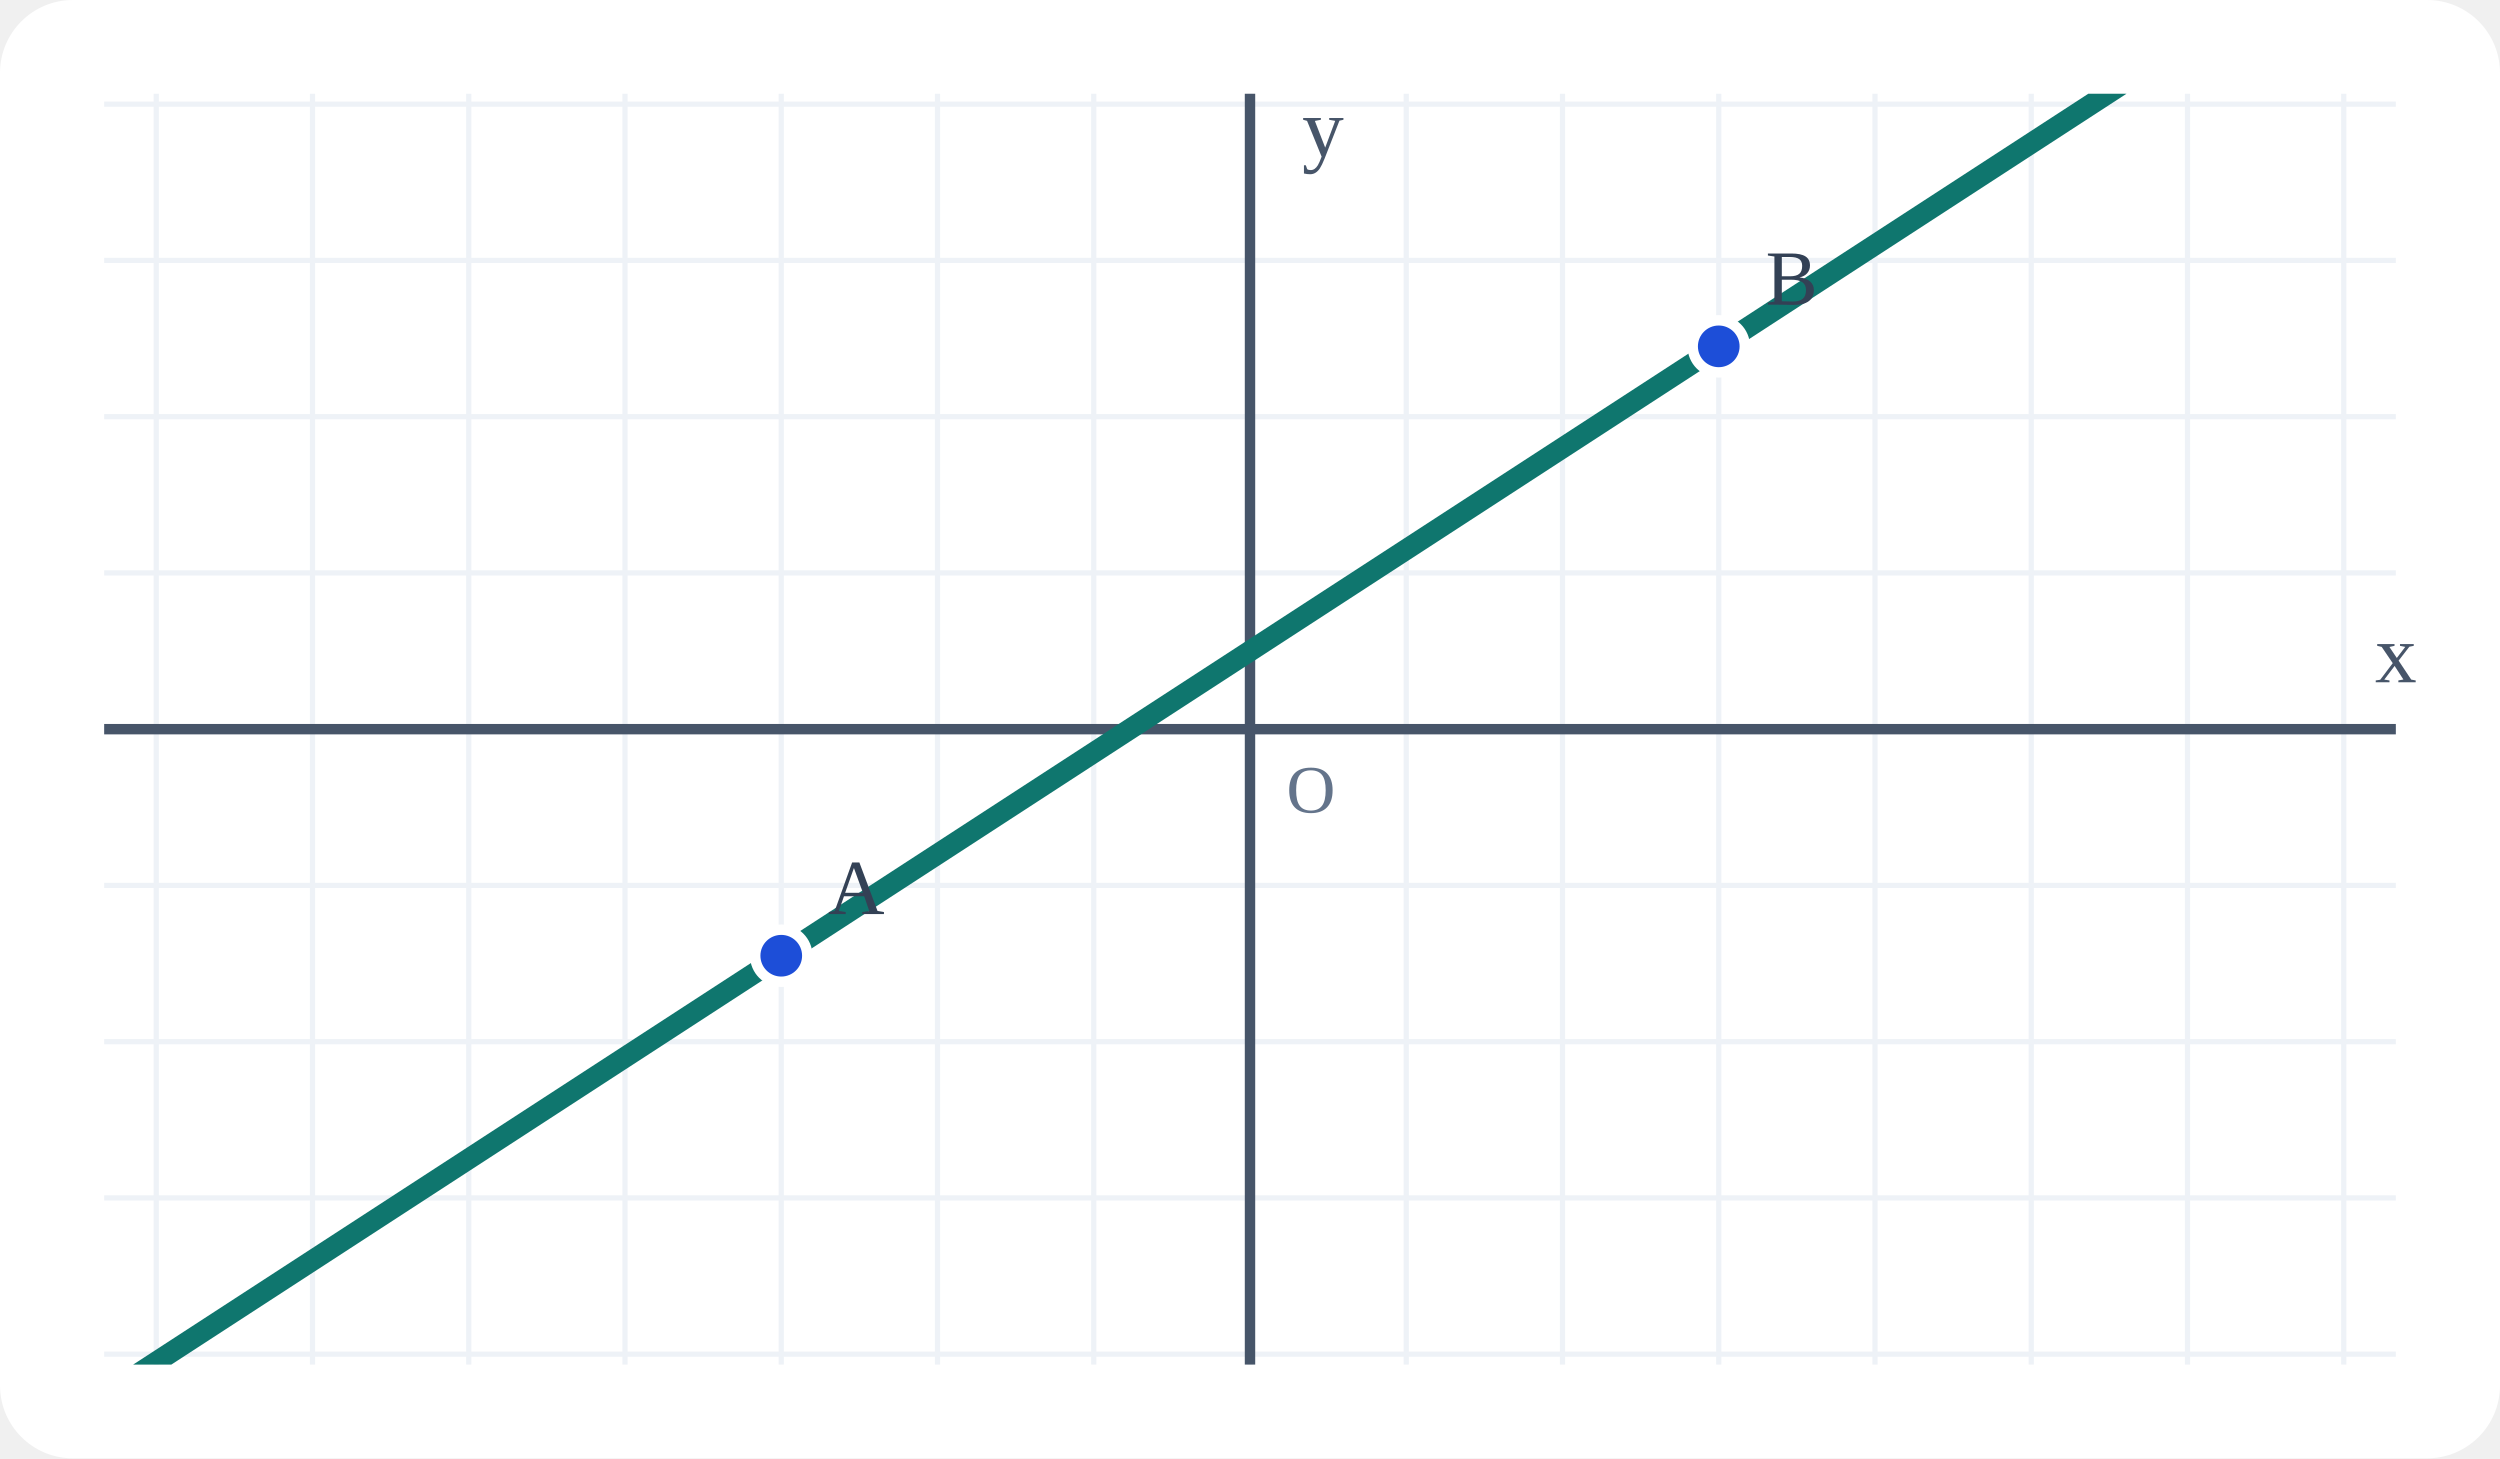
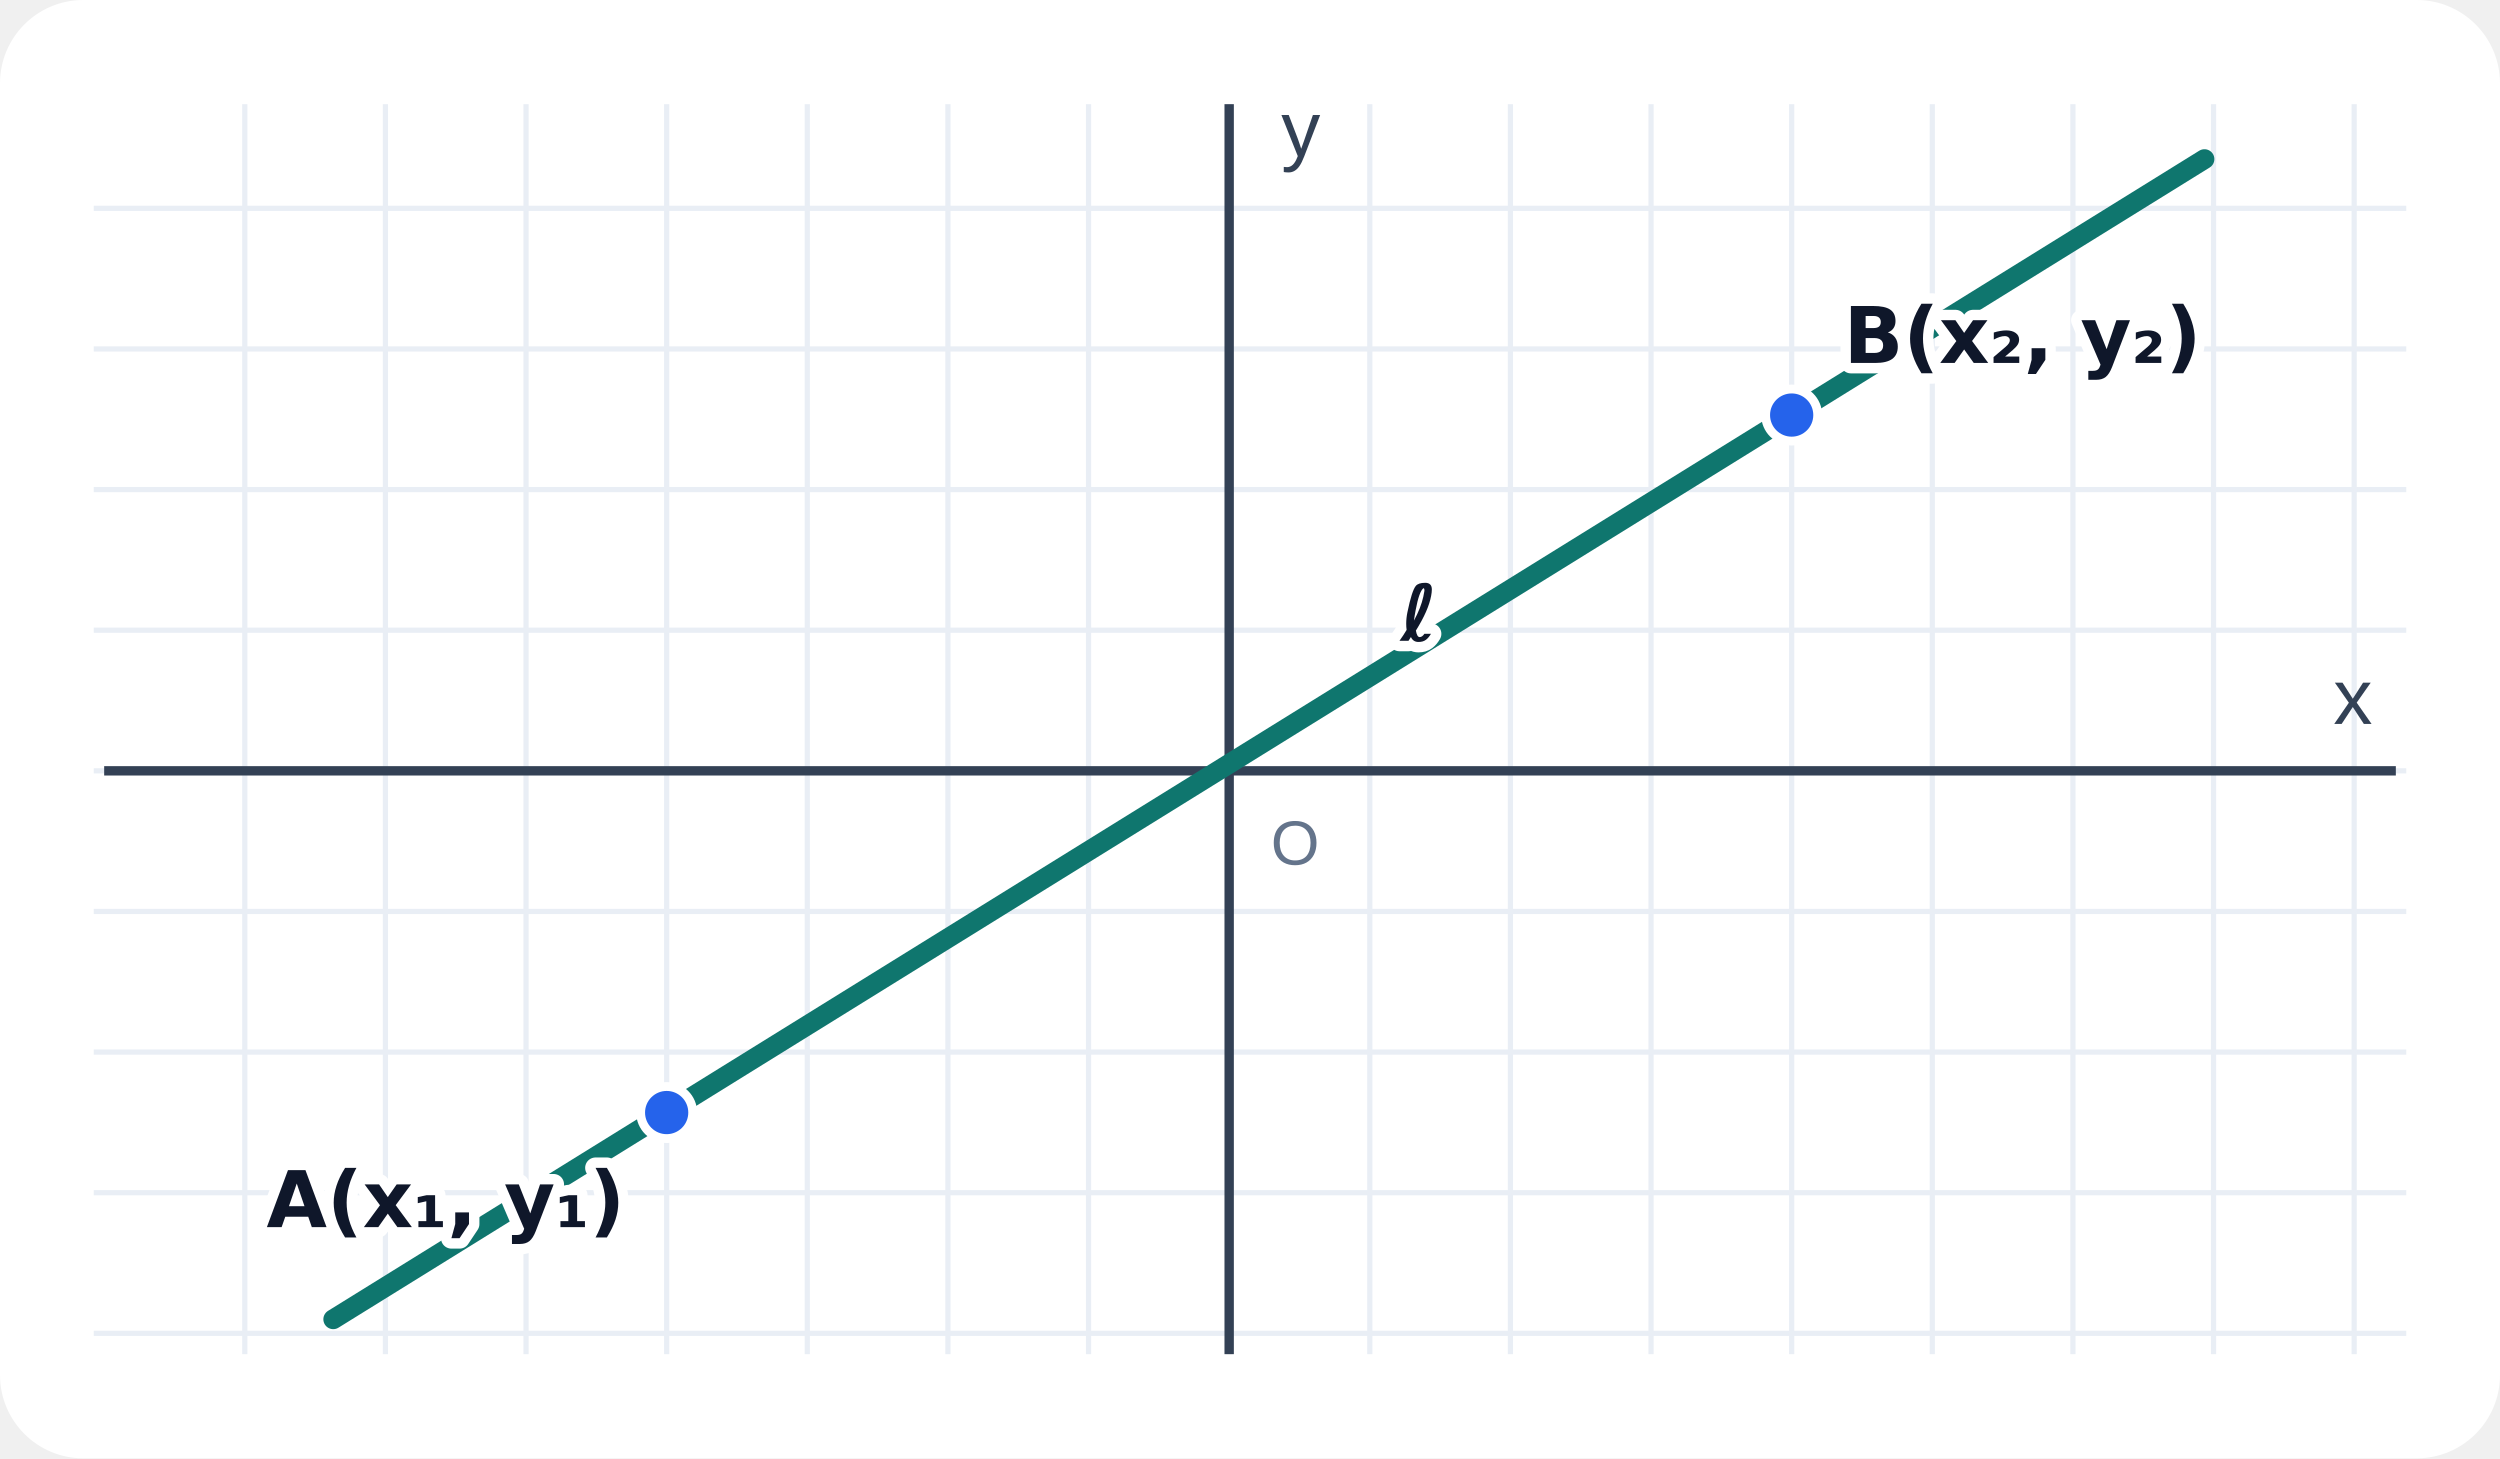
- <svg xmlns="http://www.w3.org/2000/svg" viewBox="0 0 480 280" role="img" aria-label="Coordinate geometry illustration without answer hints">
-   <defs>
-     <clipPath id="clip">
-       <rect x="20" y="18" width="440" height="244" />
-     </clipPath>
-   </defs>
-   <rect width="480" height="280" rx="14" fill="#ffffff" />
-   <line x1="30" y1="18" x2="30" y2="262" stroke="#eef2f7" />
-   <line x1="60" y1="18" x2="60" y2="262" stroke="#eef2f7" />
-   <line x1="90" y1="18" x2="90" y2="262" stroke="#eef2f7" />
-   <line x1="120" y1="18" x2="120" y2="262" stroke="#eef2f7" />
-   <line x1="150" y1="18" x2="150" y2="262" stroke="#eef2f7" />
-   <line x1="180" y1="18" x2="180" y2="262" stroke="#eef2f7" />
-   <line x1="210" y1="18" x2="210" y2="262" stroke="#eef2f7" />
-   <line x1="240" y1="18" x2="240" y2="262" stroke="#eef2f7" />
-   <line x1="270" y1="18" x2="270" y2="262" stroke="#eef2f7" />
-   <line x1="300" y1="18" x2="300" y2="262" stroke="#eef2f7" />
-   <line x1="330" y1="18" x2="330" y2="262" stroke="#eef2f7" />
-   <line x1="360" y1="18" x2="360" y2="262" stroke="#eef2f7" />
-   <line x1="390" y1="18" x2="390" y2="262" stroke="#eef2f7" />
-   <line x1="420" y1="18" x2="420" y2="262" stroke="#eef2f7" />
-   <line x1="450" y1="18" x2="450" y2="262" stroke="#eef2f7" />
-   <line x1="20" y1="260" x2="460" y2="260" stroke="#eef2f7" />
-   <line x1="20" y1="230" x2="460" y2="230" stroke="#eef2f7" />
-   <line x1="20" y1="200" x2="460" y2="200" stroke="#eef2f7" />
-   <line x1="20" y1="170" x2="460" y2="170" stroke="#eef2f7" />
-   <line x1="20" y1="140" x2="460" y2="140" stroke="#eef2f7" />
-   <line x1="20" y1="110" x2="460" y2="110" stroke="#eef2f7" />
-   <line x1="20" y1="80" x2="460" y2="80" stroke="#eef2f7" />
-   <line x1="20" y1="50" x2="460" y2="50" stroke="#eef2f7" />
-   <line x1="20" y1="20" x2="460" y2="20" stroke="#eef2f7" />
-   <path d="M 20 140 H 460 M 240 262 V 18" stroke="#475569" stroke-width="2" fill="none" />
-   <text x="456" y="131" fill="#475569" font-size="16">x</text>
-   <text x="250" y="30" fill="#475569" font-size="16">y</text>
-   <text x="247" y="156" fill="#64748b" font-size="13">O</text>
-   <line x1="0" y1="281.0" x2="480" y2="-31.0" stroke="#0f766e" stroke-width="4" clip-path="url(#clip)" />
-   <circle cx="150" cy="183.5" r="5" fill="#1d4ed8" stroke="#fff" stroke-width="2" />
-   <text x="159" y="175.5" fill="#334155" font-size="15">A</text>
-   <circle cx="330" cy="66.5" r="5" fill="#1d4ed8" stroke="#fff" stroke-width="2" />
-   <text x="339" y="58.5" fill="#334155" font-size="15">B</text>
+ <svg xmlns="http://www.w3.org/2000/svg" baseProfile="full" height="280px" version="1.1" viewBox="0 0 480 280" width="480px">
+   <defs />
+   <rect fill="white" height="280" rx="16" width="480" x="0" y="0" />
+   <line stroke="#e9eef5" stroke-width="1" x1="47" x2="47" y1="20" y2="260" />
+   <line stroke="#e9eef5" stroke-width="1" x1="74" x2="74" y1="20" y2="260" />
+   <line stroke="#e9eef5" stroke-width="1" x1="101" x2="101" y1="20" y2="260" />
+   <line stroke="#e9eef5" stroke-width="1" x1="128" x2="128" y1="20" y2="260" />
+   <line stroke="#e9eef5" stroke-width="1" x1="155" x2="155" y1="20" y2="260" />
+   <line stroke="#e9eef5" stroke-width="1" x1="182" x2="182" y1="20" y2="260" />
+   <line stroke="#e9eef5" stroke-width="1" x1="209" x2="209" y1="20" y2="260" />
+   <line stroke="#e9eef5" stroke-width="1" x1="236" x2="236" y1="20" y2="260" />
+   <line stroke="#e9eef5" stroke-width="1" x1="263" x2="263" y1="20" y2="260" />
+   <line stroke="#e9eef5" stroke-width="1" x1="290" x2="290" y1="20" y2="260" />
+   <line stroke="#e9eef5" stroke-width="1" x1="317" x2="317" y1="20" y2="260" />
+   <line stroke="#e9eef5" stroke-width="1" x1="344" x2="344" y1="20" y2="260" />
+   <line stroke="#e9eef5" stroke-width="1" x1="371" x2="371" y1="20" y2="260" />
+   <line stroke="#e9eef5" stroke-width="1" x1="398" x2="398" y1="20" y2="260" />
+   <line stroke="#e9eef5" stroke-width="1" x1="425" x2="425" y1="20" y2="260" />
+   <line stroke="#e9eef5" stroke-width="1" x1="452" x2="452" y1="20" y2="260" />
+   <line stroke="#e9eef5" stroke-width="1" x1="18" x2="462" y1="256" y2="256" />
+   <line stroke="#e9eef5" stroke-width="1" x1="18" x2="462" y1="229" y2="229" />
+   <line stroke="#e9eef5" stroke-width="1" x1="18" x2="462" y1="202" y2="202" />
+   <line stroke="#e9eef5" stroke-width="1" x1="18" x2="462" y1="175" y2="175" />
+   <line stroke="#e9eef5" stroke-width="1" x1="18" x2="462" y1="148" y2="148" />
+   <line stroke="#e9eef5" stroke-width="1" x1="18" x2="462" y1="121" y2="121" />
+   <line stroke="#e9eef5" stroke-width="1" x1="18" x2="462" y1="94" y2="94" />
+   <line stroke="#e9eef5" stroke-width="1" x1="18" x2="462" y1="67" y2="67" />
+   <line stroke="#e9eef5" stroke-width="1" x1="18" x2="462" y1="40" y2="40" />
+   <line stroke="#334155" stroke-width="1.8" x1="20" x2="460" y1="148" y2="148" />
+   <line stroke="#334155" stroke-width="1.8" x1="236" x2="236" y1="260" y2="20" />
+   <text fill="#334155" font-family="Arial, sans-serif" font-size="15" x="448" y="139">x</text>
+   <text fill="#334155" font-family="Arial, sans-serif" font-size="15" x="246" y="30">y</text>
+   <text fill="#64748b" font-family="Arial, sans-serif" font-size="12" x="244" y="166">O</text>
+   <line stroke="#0f766e" stroke-linecap="round" stroke-width="3.8" x1="63.984" x2="423.258" y1="253.3" y2="30.55" />
+   <circle cx="128" cy="213.61" fill="#2563eb" r="5" stroke="white" stroke-width="1.7" />
+   <circle cx="344" cy="79.69" fill="#2563eb" r="5" stroke="white" stroke-width="1.7" />
+   <text fill="white" font-family="DejaVu Sans, Arial, sans-serif" font-size="15" font-weight="bold" stroke="white" stroke-linejoin="round" stroke-width="4" text-anchor="end" x="120" y="235.61">A(x₁, y₁)</text>
+   <text fill="#0f172a" font-family="DejaVu Sans, Arial, sans-serif" font-size="15" font-weight="bold" text-anchor="end" x="120" y="235.61">A(x₁, y₁)</text>
+   <text fill="white" font-family="DejaVu Sans, Arial, sans-serif" font-size="15" font-weight="bold" stroke="white" stroke-linejoin="round" stroke-width="4" text-anchor="start" x="354" y="69.69">B(x₂, y₂)</text>
+   <text fill="#0f172a" font-family="DejaVu Sans, Arial, sans-serif" font-size="15" font-weight="bold" text-anchor="start" x="354" y="69.69">B(x₂, y₂)</text>
+   <text fill="white" font-family="DejaVu Sans, Arial, sans-serif" font-size="15" font-weight="bold" stroke="white" stroke-linejoin="round" stroke-width="4" text-anchor="start" x="268.9" y="123.04">ℓ</text>
+   <text fill="#0f172a" font-family="DejaVu Sans, Arial, sans-serif" font-size="15" font-weight="bold" text-anchor="start" x="268.9" y="123.04">ℓ</text>
</svg>
